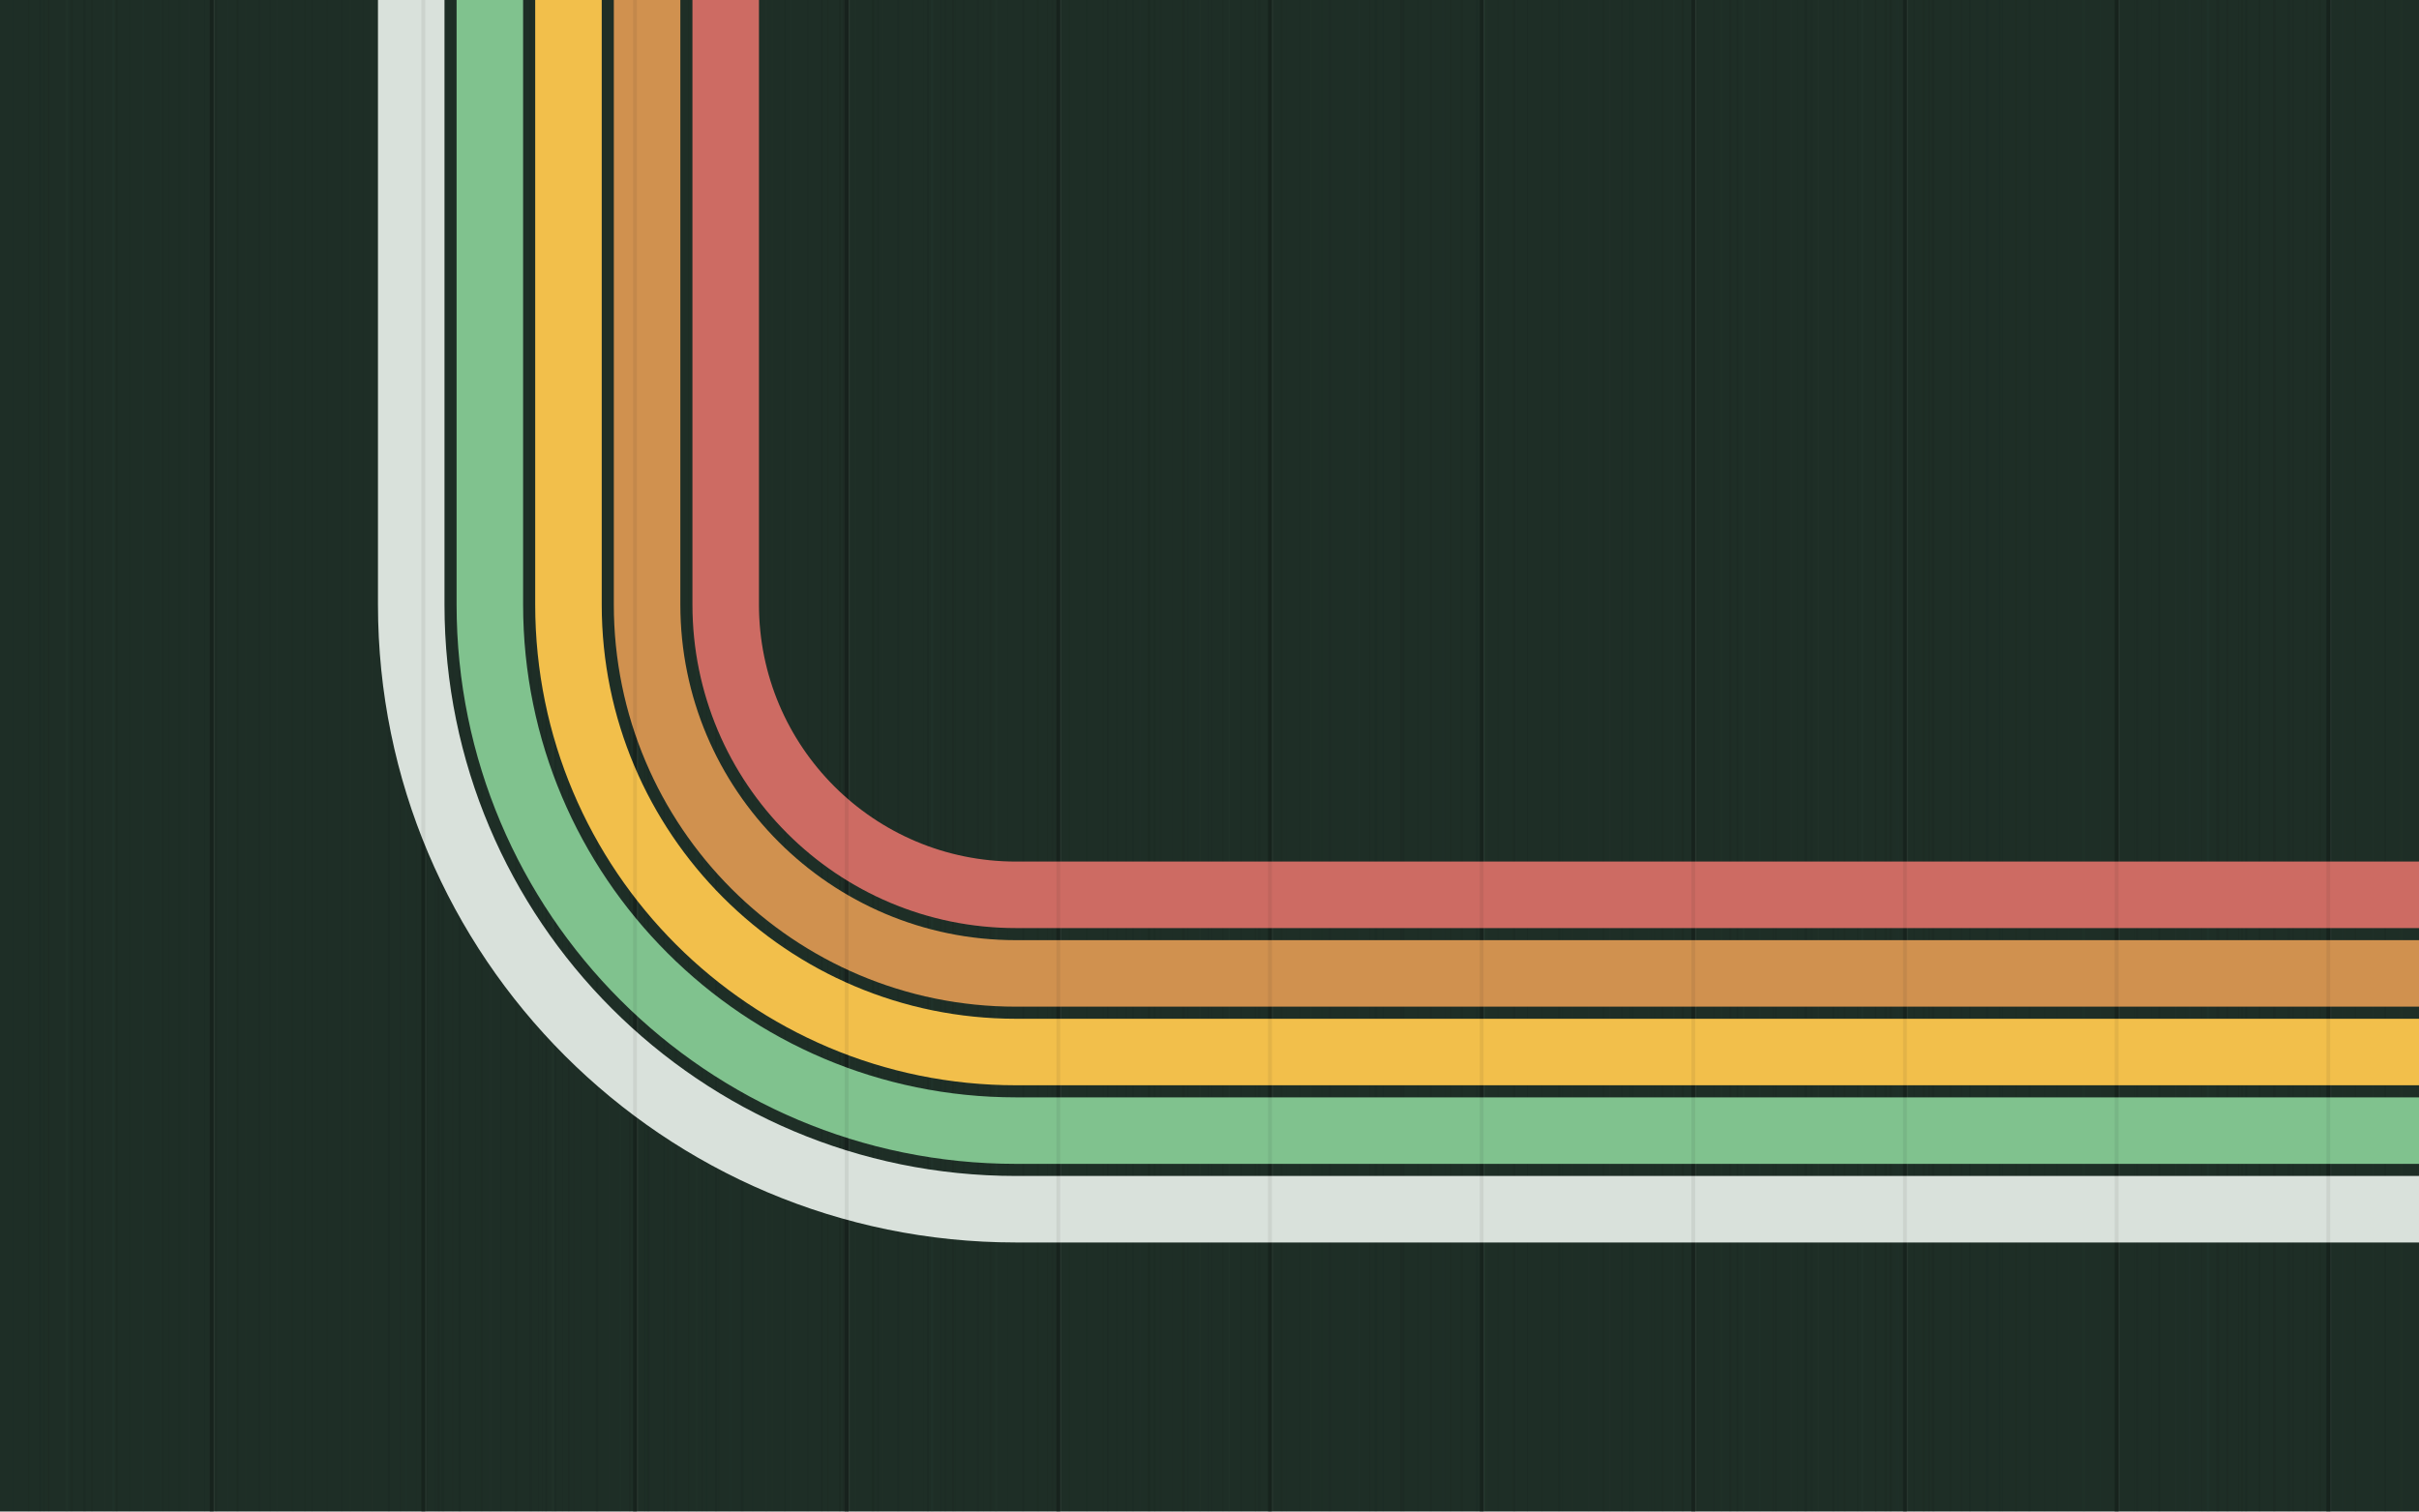
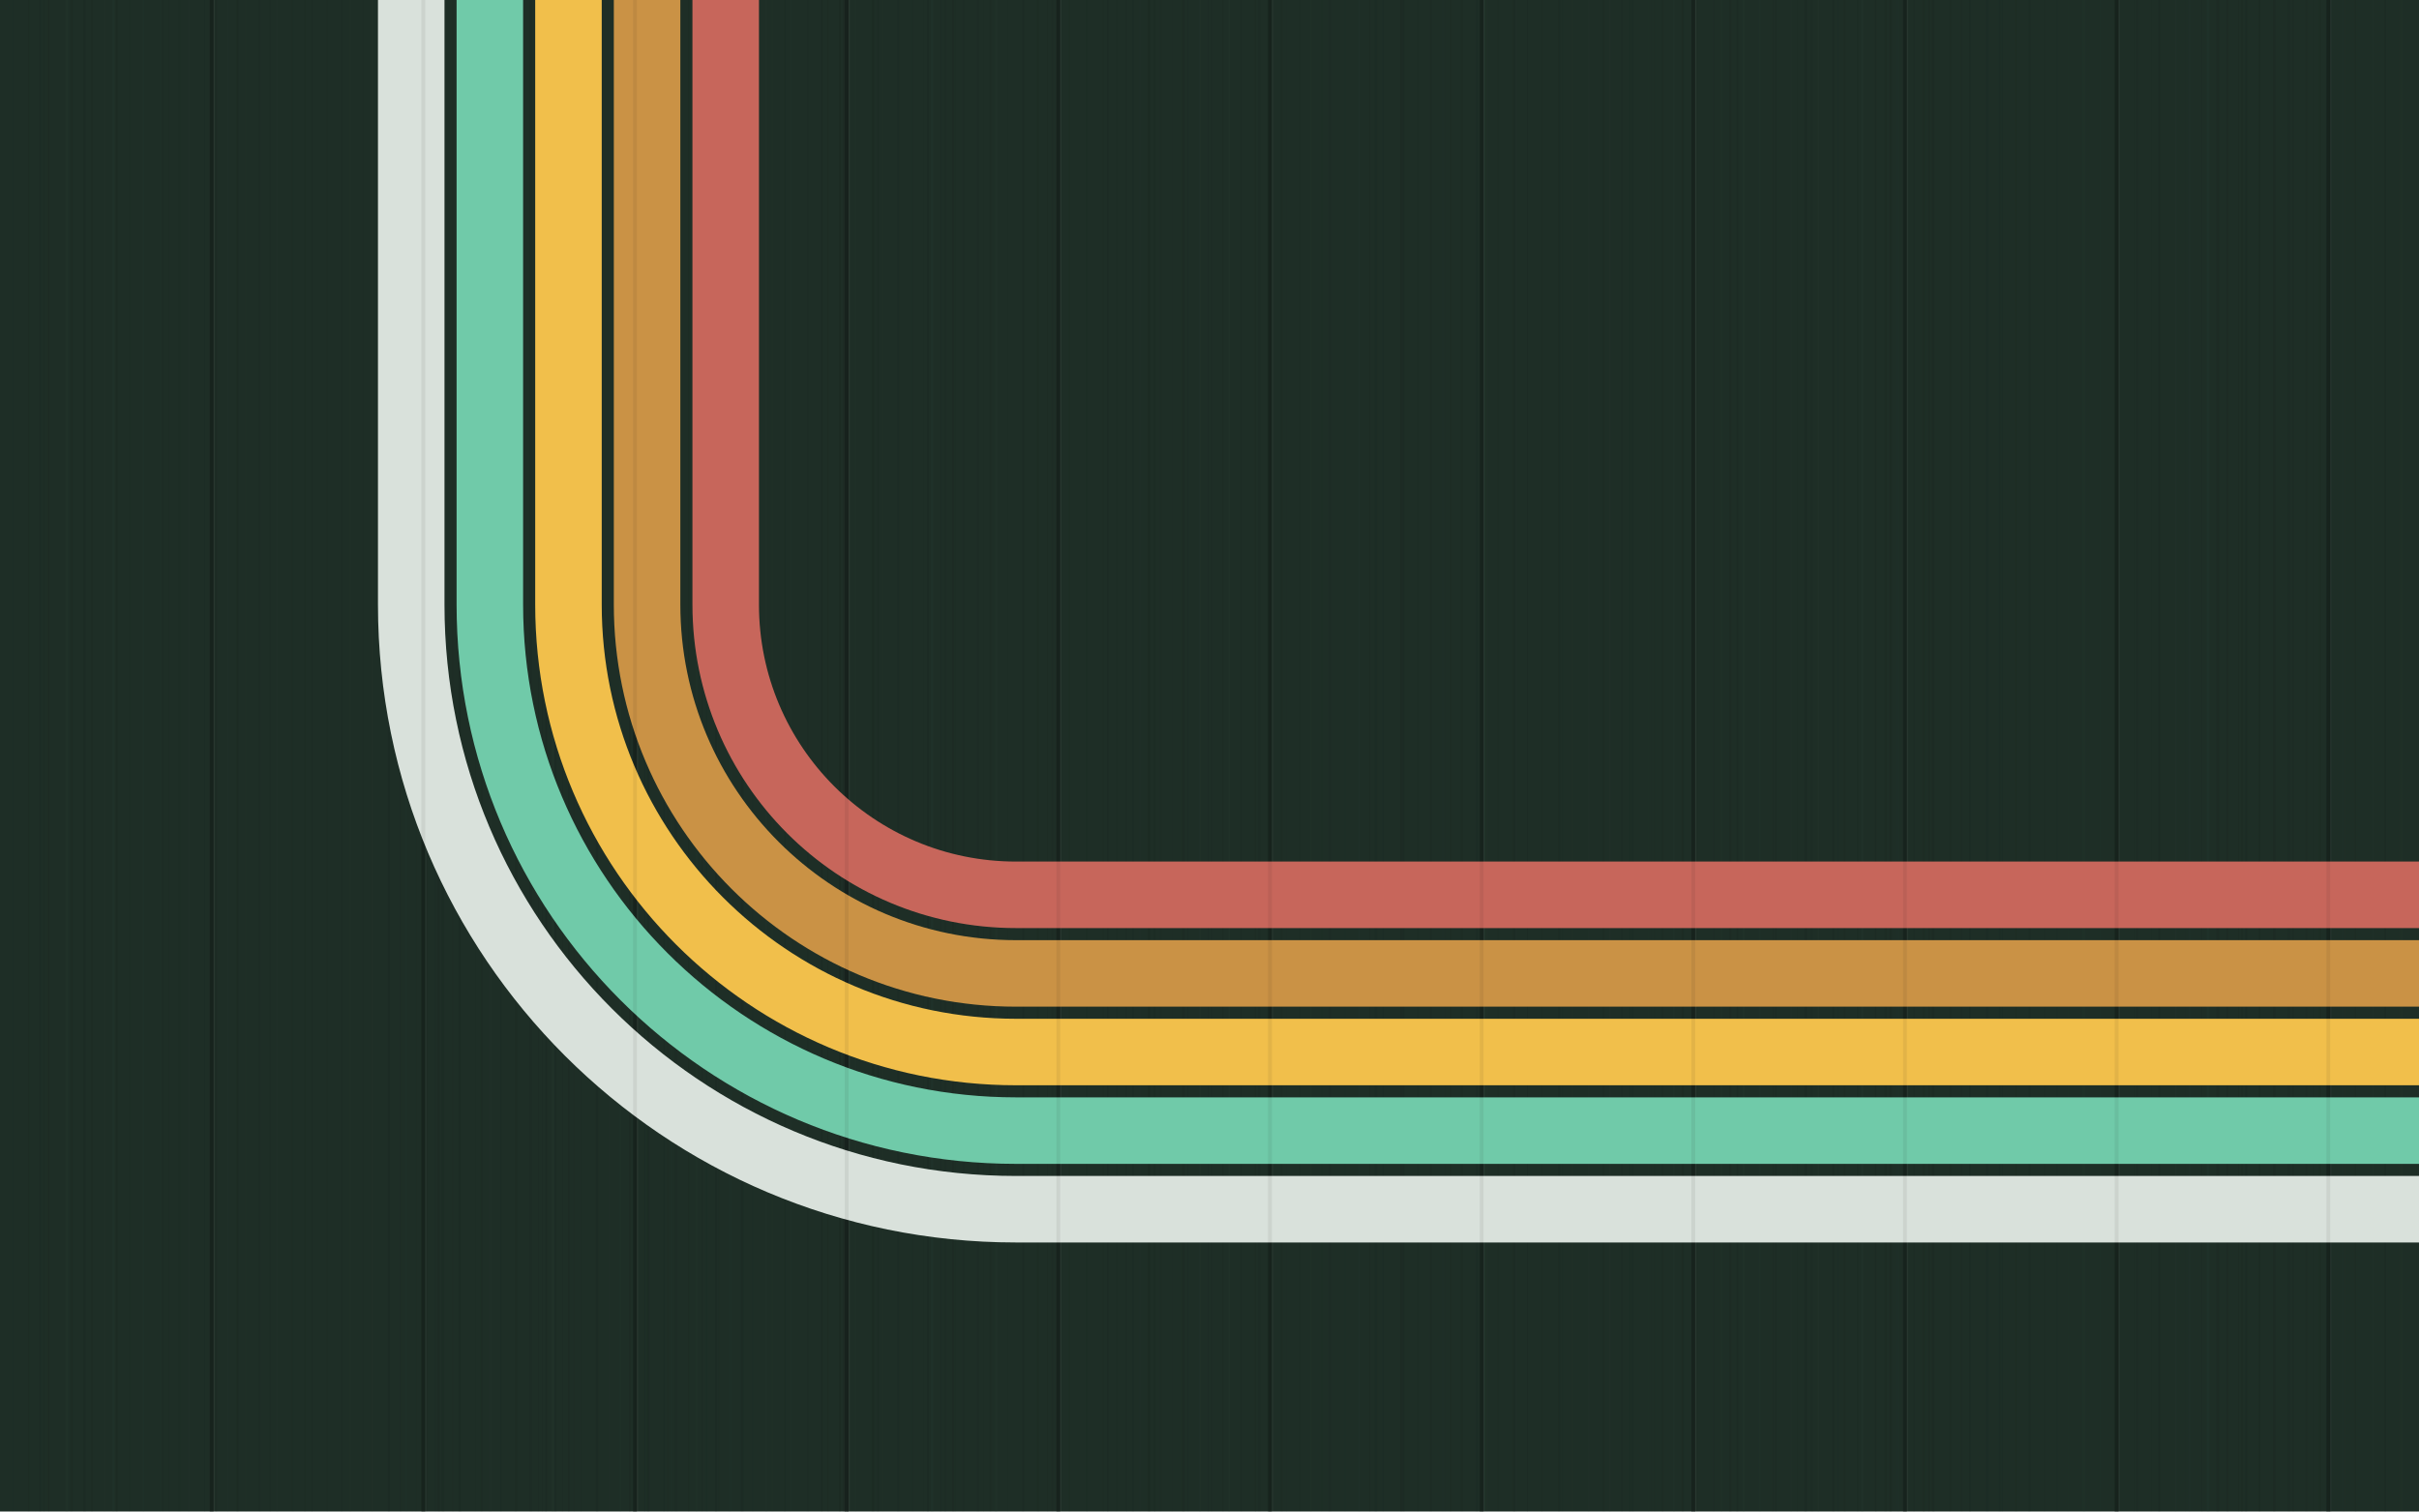
<svg xmlns="http://www.w3.org/2000/svg" viewBox="0 0 1920 1200" width="3840" height="2400">
  <rect x="0" y="0" width="1920" height="1200" fill="#1E2E26" />
  <rect x="9.6" y="0" width="0.9" height="1200" fill="#131A17" fill-opacity="0.052" />
  <rect x="22.2" y="0" width="1.1" height="1200" fill="#131A17" fill-opacity="0.083" />
  <rect x="27.8" y="0" width="0.4" height="1200" fill="#131A17" fill-opacity="0.061" />
  <rect x="31.2" y="0" width="1.3" height="1200" fill="#131A17" fill-opacity="0.098" />
  <rect x="34.6" y="0" width="0.5" height="1200" fill="#131A17" fill-opacity="0.138" />
  <rect x="38.3" y="0" width="0.8" height="1200" fill="#131A17" fill-opacity="0.112" />
  <rect x="51.9" y="0" width="2.2" height="1200" fill="#30463B" fill-opacity="0.115" />
  <rect x="55.8" y="0" width="2" height="1200" fill="#131A17" fill-opacity="0.076" />
  <rect x="66" y="0" width="2.2" height="1200" fill="#131A17" fill-opacity="0.101" />
  <rect x="72.2" y="0" width="1.5" height="1200" fill="#131A17" fill-opacity="0.073" />
  <rect x="82.5" y="0" width="0.8" height="1200" fill="#30463B" fill-opacity="0.086" />
  <rect x="89.2" y="0" width="1.9" height="1200" fill="#30463B" fill-opacity="0.119" />
  <rect x="91.9" y="0" width="1.5" height="1200" fill="#131A17" fill-opacity="0.129" />
  <rect x="102.4" y="0" width="0.8" height="1200" fill="#131A17" fill-opacity="0.082" />
  <rect x="113.3" y="0" width="1" height="1200" fill="#30463B" fill-opacity="0.102" />
  <rect x="126.9" y="0" width="0.8" height="1200" fill="#30463B" fill-opacity="0.074" />
  <rect x="128.9" y="0" width="0.5" height="1200" fill="#131A17" fill-opacity="0.121" />
  <rect x="134.1" y="0" width="0.5" height="1200" fill="#131A17" fill-opacity="0.132" />
  <rect x="141.2" y="0" width="2.1" height="1200" fill="#131A17" fill-opacity="0.041" />
  <rect x="149.1" y="0" width="1.5" height="1200" fill="#30463B" fill-opacity="0.07" />
  <rect x="162.1" y="0" width="0.5" height="1200" fill="#131A17" fill-opacity="0.135" />
  <rect x="171.1" y="0" width="1.2" height="1200" fill="#131A17" fill-opacity="0.111" />
  <rect x="180.6" y="0" width="0.5" height="1200" fill="#30463B" fill-opacity="0.119" />
  <rect x="187.7" y="0" width="1.6" height="1200" fill="#131A17" fill-opacity="0.124" />
  <rect x="194.9" y="0" width="0.5" height="1200" fill="#30463B" fill-opacity="0.063" />
  <rect x="205.5" y="0" width="1.2" height="1200" fill="#131A17" fill-opacity="0.061" />
  <rect x="214" y="0" width="1" height="1200" fill="#131A17" fill-opacity="0.067" />
  <rect x="219.5" y="0" width="1" height="1200" fill="#30463B" fill-opacity="0.071" />
  <rect x="231.7" y="0" width="1.5" height="1200" fill="#131A17" fill-opacity="0.05" />
  <rect x="241.4" y="0" width="1.3" height="1200" fill="#131A17" fill-opacity="0.078" />
  <rect x="247.3" y="0" width="0.7" height="1200" fill="#131A17" fill-opacity="0.135" />
  <rect x="259.5" y="0" width="0.5" height="1200" fill="#131A17" fill-opacity="0.134" />
  <rect x="270.7" y="0" width="1.2" height="1200" fill="#131A17" fill-opacity="0.092" />
  <rect x="277.6" y="0" width="1" height="1200" fill="#30463B" fill-opacity="0.083" />
  <rect x="287.5" y="0" width="0.8" height="1200" fill="#131A17" fill-opacity="0.063" />
  <rect x="295" y="0" width="0.8" height="1200" fill="#30463B" fill-opacity="0.089" />
  <rect x="307.9" y="0" width="1.4" height="1200" fill="#131A17" fill-opacity="0.139" />
  <rect x="317.2" y="0" width="1.4" height="1200" fill="#131A17" fill-opacity="0.058" />
  <rect x="321.9" y="0" width="1.3" height="1200" fill="#30463B" fill-opacity="0.061" />
  <rect x="327.1" y="0" width="0.5" height="1200" fill="#131A17" fill-opacity="0.055" />
  <rect x="329.7" y="0" width="0.8" height="1200" fill="#131A17" fill-opacity="0.05" />
  <rect x="338.3" y="0" width="0.9" height="1200" fill="#131A17" fill-opacity="0.108" />
  <rect x="345" y="0" width="1.6" height="1200" fill="#131A17" fill-opacity="0.044" />
  <rect x="347.5" y="0" width="1.8" height="1200" fill="#131A17" fill-opacity="0.111" />
  <rect x="350.6" y="0" width="2" height="1200" fill="#131A17" fill-opacity="0.119" />
  <rect x="359.1" y="0" width="0.6" height="1200" fill="#131A17" fill-opacity="0.117" />
  <rect x="363.9" y="0" width="2.1" height="1200" fill="#131A17" fill-opacity="0.135" />
  <rect x="377" y="0" width="0.7" height="1200" fill="#131A17" fill-opacity="0.043" />
  <rect x="381.5" y="0" width="1.5" height="1200" fill="#131A17" fill-opacity="0.081" />
  <rect x="388.2" y="0" width="2" height="1200" fill="#30463B" fill-opacity="0.071" />
  <rect x="397.1" y="0" width="0.9" height="1200" fill="#131A17" fill-opacity="0.097" />
  <rect x="408.5" y="0" width="1.8" height="1200" fill="#131A17" fill-opacity="0.08" />
  <rect x="420.2" y="0" width="2.1" height="1200" fill="#131A17" fill-opacity="0.063" />
  <rect x="426.9" y="0" width="0.8" height="1200" fill="#131A17" fill-opacity="0.063" />
  <rect x="430.1" y="0" width="0.6" height="1200" fill="#131A17" fill-opacity="0.104" />
  <rect x="432.8" y="0" width="1.2" height="1200" fill="#131A17" fill-opacity="0.139" />
  <rect x="437.8" y="0" width="2.1" height="1200" fill="#30463B" fill-opacity="0.114" />
  <rect x="440.1" y="0" width="1.7" height="1200" fill="#131A17" fill-opacity="0.102" />
  <rect x="446.1" y="0" width="0.8" height="1200" fill="#131A17" fill-opacity="0.068" />
  <rect x="450.8" y="0" width="1.2" height="1200" fill="#131A17" fill-opacity="0.11" />
  <rect x="455.3" y="0" width="0.6" height="1200" fill="#131A17" fill-opacity="0.081" />
  <rect x="460.8" y="0" width="0.6" height="1200" fill="#131A17" fill-opacity="0.113" />
  <rect x="473" y="0" width="1.9" height="1200" fill="#131A17" fill-opacity="0.135" />
  <rect x="482.5" y="0" width="1.2" height="1200" fill="#30463B" fill-opacity="0.048" />
  <rect x="491.7" y="0" width="1.3" height="1200" fill="#30463B" fill-opacity="0.077" />
  <rect x="499.2" y="0" width="1.3" height="1200" fill="#131A17" fill-opacity="0.11" />
  <rect x="511.1" y="0" width="1.1" height="1200" fill="#131A17" fill-opacity="0.098" />
  <rect x="513.4" y="0" width="2" height="1200" fill="#131A17" fill-opacity="0.132" />
  <rect x="526.4" y="0" width="1.3" height="1200" fill="#131A17" fill-opacity="0.088" />
  <rect x="529.4" y="0" width="1" height="1200" fill="#131A17" fill-opacity="0.069" />
  <rect x="532.7" y="0" width="0.8" height="1200" fill="#30463B" fill-opacity="0.081" />
  <rect x="535.8" y="0" width="1.9" height="1200" fill="#131A17" fill-opacity="0.061" />
  <rect x="546.2" y="0" width="0.8" height="1200" fill="#131A17" fill-opacity="0.118" />
  <rect x="552.4" y="0" width="0.9" height="1200" fill="#30463B" fill-opacity="0.134" />
  <rect x="556.8" y="0" width="0.9" height="1200" fill="#131A17" fill-opacity="0.06" />
  <rect x="560.2" y="0" width="1.7" height="1200" fill="#131A17" fill-opacity="0.051" />
  <rect x="567.5" y="0" width="1.8" height="1200" fill="#131A17" fill-opacity="0.131" />
  <rect x="570.3" y="0" width="0.6" height="1200" fill="#131A17" fill-opacity="0.118" />
  <rect x="578.2" y="0" width="2.1" height="1200" fill="#30463B" fill-opacity="0.054" />
  <rect x="588" y="0" width="2.2" height="1200" fill="#131A17" fill-opacity="0.102" />
  <rect x="596.8" y="0" width="1.2" height="1200" fill="#131A17" fill-opacity="0.045" />
  <rect x="607.5" y="0" width="1.7" height="1200" fill="#30463B" fill-opacity="0.082" />
  <rect x="612.4" y="0" width="1.8" height="1200" fill="#30463B" fill-opacity="0.047" />
  <rect x="622.4" y="0" width="1" height="1200" fill="#131A17" fill-opacity="0.122" />
  <rect x="627.3" y="0" width="0.5" height="1200" fill="#30463B" fill-opacity="0.071" />
  <rect x="640.1" y="0" width="1.9" height="1200" fill="#131A17" fill-opacity="0.056" />
  <rect x="651.7" y="0" width="1.2" height="1200" fill="#131A17" fill-opacity="0.129" />
  <rect x="656.7" y="0" width="1.2" height="1200" fill="#131A17" fill-opacity="0.076" />
  <rect x="665.8" y="0" width="1.6" height="1200" fill="#131A17" fill-opacity="0.122" />
  <rect x="669" y="0" width="2.2" height="1200" fill="#131A17" fill-opacity="0.108" />
  <rect x="672" y="0" width="1.5" height="1200" fill="#131A17" fill-opacity="0.135" />
  <rect x="678.6" y="0" width="1.1" height="1200" fill="#30463B" fill-opacity="0.064" />
  <rect x="691.8" y="0" width="2.1" height="1200" fill="#131A17" fill-opacity="0.127" />
  <rect x="696" y="0" width="1.7" height="1200" fill="#131A17" fill-opacity="0.121" />
  <rect x="700.2" y="0" width="0.7" height="1200" fill="#30463B" fill-opacity="0.067" />
  <rect x="712" y="0" width="1.9" height="1200" fill="#131A17" fill-opacity="0.088" />
  <rect x="723.7" y="0" width="1.5" height="1200" fill="#131A17" fill-opacity="0.05" />
  <rect x="732.6" y="0" width="0.5" height="1200" fill="#131A17" fill-opacity="0.091" />
  <rect x="735.7" y="0" width="1.6" height="1200" fill="#131A17" fill-opacity="0.139" />
  <rect x="738.8" y="0" width="2" height="1200" fill="#30463B" fill-opacity="0.121" />
  <rect x="746" y="0" width="1.1" height="1200" fill="#131A17" fill-opacity="0.072" />
  <rect x="749.7" y="0" width="1.1" height="1200" fill="#131A17" fill-opacity="0.104" />
  <rect x="755.7" y="0" width="1.6" height="1200" fill="#131A17" fill-opacity="0.105" />
  <rect x="757.7" y="0" width="0.9" height="1200" fill="#131A17" fill-opacity="0.077" />
  <rect x="763.6" y="0" width="1.6" height="1200" fill="#131A17" fill-opacity="0.055" />
  <rect x="775.2" y="0" width="2" height="1200" fill="#131A17" fill-opacity="0.063" />
  <rect x="780.4" y="0" width="0.6" height="1200" fill="#131A17" fill-opacity="0.083" />
  <rect x="785.4" y="0" width="1.2" height="1200" fill="#131A17" fill-opacity="0.069" />
  <rect x="789.7" y="0" width="1.8" height="1200" fill="#30463B" fill-opacity="0.125" />
  <rect x="799.6" y="0" width="0.6" height="1200" fill="#131A17" fill-opacity="0.097" />
  <rect x="811.3" y="0" width="1.4" height="1200" fill="#131A17" fill-opacity="0.101" />
  <rect x="823.1" y="0" width="1.6" height="1200" fill="#131A17" fill-opacity="0.079" />
  <rect x="831" y="0" width="0.8" height="1200" fill="#131A17" fill-opacity="0.076" />
  <rect x="834.6" y="0" width="1.2" height="1200" fill="#131A17" fill-opacity="0.057" />
  <rect x="848.5" y="0" width="0.6" height="1200" fill="#131A17" fill-opacity="0.118" />
  <rect x="862.3" y="0" width="0.9" height="1200" fill="#131A17" fill-opacity="0.124" />
  <rect x="875.3" y="0" width="1" height="1200" fill="#131A17" fill-opacity="0.054" />
  <rect x="878.6" y="0" width="1.2" height="1200" fill="#131A17" fill-opacity="0.139" />
  <rect x="885.9" y="0" width="0.7" height="1200" fill="#131A17" fill-opacity="0.057" />
  <rect x="893.8" y="0" width="0.8" height="1200" fill="#131A17" fill-opacity="0.099" />
  <rect x="898.5" y="0" width="1.6" height="1200" fill="#131A17" fill-opacity="0.089" />
  <rect x="904.2" y="0" width="1.1" height="1200" fill="#30463B" fill-opacity="0.052" />
  <rect x="911" y="0" width="2.1" height="1200" fill="#131A17" fill-opacity="0.127" />
  <rect x="916.1" y="0" width="0.9" height="1200" fill="#131A17" fill-opacity="0.121" />
  <rect x="920.6" y="0" width="1.3" height="1200" fill="#131A17" fill-opacity="0.044" />
  <rect x="930.1" y="0" width="0.5" height="1200" fill="#131A17" fill-opacity="0.065" />
  <rect x="938.2" y="0" width="2" height="1200" fill="#131A17" fill-opacity="0.112" />
  <rect x="942.6" y="0" width="0.8" height="1200" fill="#131A17" fill-opacity="0.088" />
  <rect x="951.8" y="0" width="1.1" height="1200" fill="#30463B" fill-opacity="0.127" />
  <rect x="958.5" y="0" width="1.2" height="1200" fill="#131A17" fill-opacity="0.063" />
  <rect x="961.4" y="0" width="0.7" height="1200" fill="#131A17" fill-opacity="0.076" />
  <rect x="970.2" y="0" width="0.9" height="1200" fill="#131A17" fill-opacity="0.101" />
  <rect x="975" y="0" width="1.1" height="1200" fill="#30463B" fill-opacity="0.133" />
  <rect x="984.9" y="0" width="0.8" height="1200" fill="#131A17" fill-opacity="0.1" />
  <rect x="996" y="0" width="0.8" height="1200" fill="#131A17" fill-opacity="0.119" />
  <rect x="998.4" y="0" width="1.9" height="1200" fill="#131A17" fill-opacity="0.058" />
  <rect x="1007.2" y="0" width="1.1" height="1200" fill="#30463B" fill-opacity="0.097" />
  <rect x="1016.5" y="0" width="1.6" height="1200" fill="#131A17" fill-opacity="0.07" />
  <rect x="1020.7" y="0" width="0.5" height="1200" fill="#131A17" fill-opacity="0.063" />
  <rect x="1031.9" y="0" width="0.4" height="1200" fill="#131A17" fill-opacity="0.066" />
  <rect x="1040.2" y="0" width="0.7" height="1200" fill="#30463B" fill-opacity="0.125" />
  <rect x="1048.8" y="0" width="0.6" height="1200" fill="#131A17" fill-opacity="0.08" />
  <rect x="1054.5" y="0" width="2.2" height="1200" fill="#131A17" fill-opacity="0.065" />
  <rect x="1067.1" y="0" width="0.9" height="1200" fill="#131A17" fill-opacity="0.052" />
  <rect x="1078.3" y="0" width="1.4" height="1200" fill="#30463B" fill-opacity="0.069" />
  <rect x="1087" y="0" width="0.7" height="1200" fill="#131A17" fill-opacity="0.125" />
  <rect x="1090.9" y="0" width="2.1" height="1200" fill="#131A17" fill-opacity="0.092" />
  <rect x="1097.7" y="0" width="0.5" height="1200" fill="#131A17" fill-opacity="0.138" />
  <rect x="1111.3" y="0" width="1.9" height="1200" fill="#131A17" fill-opacity="0.112" />
  <rect x="1113.5" y="0" width="1.2" height="1200" fill="#131A17" fill-opacity="0.104" />
  <rect x="1125.3" y="0" width="0.6" height="1200" fill="#131A17" fill-opacity="0.113" />
  <rect x="1134.7" y="0" width="1.8" height="1200" fill="#131A17" fill-opacity="0.073" />
  <rect x="1144" y="0" width="1.8" height="1200" fill="#30463B" fill-opacity="0.041" />
  <rect x="1146.9" y="0" width="0.4" height="1200" fill="#131A17" fill-opacity="0.08" />
  <rect x="1150.8" y="0" width="1.2" height="1200" fill="#131A17" fill-opacity="0.083" />
  <rect x="1159.4" y="0" width="1.9" height="1200" fill="#131A17" fill-opacity="0.071" />
  <rect x="1171.4" y="0" width="1.9" height="1200" fill="#131A17" fill-opacity="0.089" />
  <rect x="1176.8" y="0" width="2" height="1200" fill="#30463B" fill-opacity="0.06" />
  <rect x="1179.7" y="0" width="1.3" height="1200" fill="#30463B" fill-opacity="0.049" />
  <rect x="1188.6" y="0" width="0.6" height="1200" fill="#131A17" fill-opacity="0.051" />
  <rect x="1200.9" y="0" width="1.7" height="1200" fill="#131A17" fill-opacity="0.138" />
  <rect x="1203" y="0" width="0.9" height="1200" fill="#30463B" fill-opacity="0.067" />
  <rect x="1211.9" y="0" width="0.8" height="1200" fill="#131A17" fill-opacity="0.13" />
  <rect x="1223.5" y="0" width="0.9" height="1200" fill="#131A17" fill-opacity="0.121" />
  <rect x="1236.7" y="0" width="1.5" height="1200" fill="#131A17" fill-opacity="0.093" />
  <rect x="1239.4" y="0" width="1.5" height="1200" fill="#131A17" fill-opacity="0.044" />
  <rect x="1247.8" y="0" width="0.8" height="1200" fill="#30463B" fill-opacity="0.057" />
  <rect x="1260.3" y="0" width="0.9" height="1200" fill="#30463B" fill-opacity="0.065" />
  <rect x="1272" y="0" width="1.8" height="1200" fill="#131A17" fill-opacity="0.07" />
  <rect x="1277" y="0" width="1.3" height="1200" fill="#30463B" fill-opacity="0.084" />
  <rect x="1287" y="0" width="0.9" height="1200" fill="#131A17" fill-opacity="0.111" />
  <rect x="1293.1" y="0" width="1.4" height="1200" fill="#131A17" fill-opacity="0.091" />
  <rect x="1295.2" y="0" width="1.6" height="1200" fill="#131A17" fill-opacity="0.09" />
  <rect x="1308.1" y="0" width="0.6" height="1200" fill="#30463B" fill-opacity="0.059" />
  <rect x="1310.8" y="0" width="0.6" height="1200" fill="#131A17" fill-opacity="0.061" />
  <rect x="1313" y="0" width="0.7" height="1200" fill="#131A17" fill-opacity="0.049" />
  <rect x="1319" y="0" width="1.3" height="1200" fill="#131A17" fill-opacity="0.117" />
  <rect x="1327.9" y="0" width="1.4" height="1200" fill="#30463B" fill-opacity="0.096" />
  <rect x="1334.9" y="0" width="1.6" height="1200" fill="#131A17" fill-opacity="0.127" />
  <rect x="1345.9" y="0" width="2.1" height="1200" fill="#131A17" fill-opacity="0.04" />
  <rect x="1359.6" y="0" width="1.3" height="1200" fill="#131A17" fill-opacity="0.056" />
  <rect x="1365.9" y="0" width="1" height="1200" fill="#30463B" fill-opacity="0.101" />
  <rect x="1372.5" y="0" width="1.8" height="1200" fill="#131A17" fill-opacity="0.106" />
  <rect x="1378.2" y="0" width="1.5" height="1200" fill="#131A17" fill-opacity="0.098" />
  <rect x="1383.4" y="0" width="1.2" height="1200" fill="#30463B" fill-opacity="0.13" />
  <rect x="1396.1" y="0" width="1.5" height="1200" fill="#30463B" fill-opacity="0.072" />
  <rect x="1406.4" y="0" width="1.5" height="1200" fill="#131A17" fill-opacity="0.065" />
  <rect x="1409" y="0" width="1.2" height="1200" fill="#131A17" fill-opacity="0.069" />
  <rect x="1421.1" y="0" width="1.2" height="1200" fill="#30463B" fill-opacity="0.064" />
  <rect x="1426.2" y="0" width="0.6" height="1200" fill="#131A17" fill-opacity="0.084" />
  <rect x="1432.1" y="0" width="2.1" height="1200" fill="#131A17" fill-opacity="0.137" />
  <rect x="1437.4" y="0" width="1.7" height="1200" fill="#131A17" fill-opacity="0.065" />
  <rect x="1442.8" y="0" width="0.9" height="1200" fill="#30463B" fill-opacity="0.129" />
  <rect x="1454.3" y="0" width="1.7" height="1200" fill="#131A17" fill-opacity="0.099" />
  <rect x="1458.9" y="0" width="0.6" height="1200" fill="#131A17" fill-opacity="0.101" />
  <rect x="1463.4" y="0" width="1.6" height="1200" fill="#131A17" fill-opacity="0.082" />
  <rect x="1474" y="0" width="0.9" height="1200" fill="#131A17" fill-opacity="0.119" />
  <rect x="1477.2" y="0" width="1.9" height="1200" fill="#30463B" fill-opacity="0.138" />
  <rect x="1488.3" y="0" width="1.1" height="1200" fill="#131A17" fill-opacity="0.13" />
  <rect x="1495.7" y="0" width="1.9" height="1200" fill="#131A17" fill-opacity="0.084" />
  <rect x="1499.7" y="0" width="1.8" height="1200" fill="#131A17" fill-opacity="0.127" />
  <rect x="1505.9" y="0" width="1.6" height="1200" fill="#30463B" fill-opacity="0.055" />
  <rect x="1518.5" y="0" width="1.4" height="1200" fill="#131A17" fill-opacity="0.063" />
  <rect x="1526" y="0" width="1.7" height="1200" fill="#131A17" fill-opacity="0.117" />
  <rect x="1530.6" y="0" width="0.9" height="1200" fill="#131A17" fill-opacity="0.101" />
  <rect x="1533.6" y="0" width="1.9" height="1200" fill="#131A17" fill-opacity="0.132" />
  <rect x="1547.3" y="0" width="1.2" height="1200" fill="#131A17" fill-opacity="0.074" />
  <rect x="1556.2" y="0" width="1.7" height="1200" fill="#131A17" fill-opacity="0.061" />
  <rect x="1563.1" y="0" width="1.2" height="1200" fill="#131A17" fill-opacity="0.139" />
  <rect x="1576.2" y="0" width="2.1" height="1200" fill="#131A17" fill-opacity="0.087" />
  <rect x="1586.4" y="0" width="1.7" height="1200" fill="#131A17" fill-opacity="0.087" />
  <rect x="1588.8" y="0" width="0.9" height="1200" fill="#131A17" fill-opacity="0.094" />
  <rect x="1599.3" y="0" width="1.8" height="1200" fill="#131A17" fill-opacity="0.078" />
  <rect x="1609.9" y="0" width="1.8" height="1200" fill="#131A17" fill-opacity="0.094" />
  <rect x="1622.2" y="0" width="1" height="1200" fill="#131A17" fill-opacity="0.067" />
  <rect x="1632.6" y="0" width="0.5" height="1200" fill="#131A17" fill-opacity="0.087" />
  <rect x="1641.1" y="0" width="0.6" height="1200" fill="#30463B" fill-opacity="0.05" />
  <rect x="1653.1" y="0" width="2.2" height="1200" fill="#30463B" fill-opacity="0.1" />
  <rect x="1666.6" y="0" width="0.4" height="1200" fill="#30463B" fill-opacity="0.056" />
  <rect x="1680.5" y="0" width="1.3" height="1200" fill="#131A17" fill-opacity="0.056" />
  <rect x="1693.5" y="0" width="0.6" height="1200" fill="#131A17" fill-opacity="0.092" />
  <rect x="1695.6" y="0" width="1.7" height="1200" fill="#131A17" fill-opacity="0.065" />
  <rect x="1707.2" y="0" width="0.4" height="1200" fill="#131A17" fill-opacity="0.061" />
  <rect x="1713.1" y="0" width="1.5" height="1200" fill="#131A17" fill-opacity="0.139" />
  <rect x="1726.4" y="0" width="1.1" height="1200" fill="#30463B" fill-opacity="0.085" />
  <rect x="1734.5" y="0" width="0.4" height="1200" fill="#131A17" fill-opacity="0.082" />
  <rect x="1737.4" y="0" width="0.8" height="1200" fill="#30463B" fill-opacity="0.103" />
  <rect x="1747.3" y="0" width="0.9" height="1200" fill="#131A17" fill-opacity="0.105" />
  <rect x="1751.6" y="0" width="2.1" height="1200" fill="#30463B" fill-opacity="0.12" />
  <rect x="1759.1" y="0" width="2.1" height="1200" fill="#131A17" fill-opacity="0.111" />
  <rect x="1767.2" y="0" width="1.7" height="1200" fill="#131A17" fill-opacity="0.109" />
  <rect x="1776.7" y="0" width="0.5" height="1200" fill="#131A17" fill-opacity="0.129" />
  <rect x="1778.8" y="0" width="1.3" height="1200" fill="#131A17" fill-opacity="0.129" />
  <rect x="1782" y="0" width="1.6" height="1200" fill="#131A17" fill-opacity="0.131" />
  <rect x="1792.8" y="0" width="1.3" height="1200" fill="#131A17" fill-opacity="0.125" />
  <rect x="1804.1" y="0" width="1.9" height="1200" fill="#131A17" fill-opacity="0.106" />
  <rect x="1815.7" y="0" width="2.1" height="1200" fill="#131A17" fill-opacity="0.065" />
  <rect x="1819.5" y="0" width="1.3" height="1200" fill="#131A17" fill-opacity="0.067" />
  <rect x="1829.6" y="0" width="1.9" height="1200" fill="#131A17" fill-opacity="0.059" />
  <rect x="1835.5" y="0" width="0.8" height="1200" fill="#131A17" fill-opacity="0.044" />
  <rect x="1840.6" y="0" width="1.9" height="1200" fill="#131A17" fill-opacity="0.079" />
  <rect x="1849" y="0" width="1.6" height="1200" fill="#131A17" fill-opacity="0.136" />
  <rect x="1859.2" y="0" width="1.9" height="1200" fill="#30463B" fill-opacity="0.055" />
  <rect x="1869" y="0" width="1.3" height="1200" fill="#131A17" fill-opacity="0.115" />
  <rect x="1882.6" y="0" width="1.7" height="1200" fill="#30463B" fill-opacity="0.081" />
  <rect x="1892.6" y="0" width="1.3" height="1200" fill="#131A17" fill-opacity="0.104" />
  <rect x="1904.4" y="0" width="1.9" height="1200" fill="#30463B" fill-opacity="0.047" />
  <rect x="1906.5" y="0" width="0.4" height="1200" fill="#30463B" fill-opacity="0.13" />
  <rect x="1918" y="0" width="0.4" height="1200" fill="#131A17" fill-opacity="0.08" />
  <rect x="1922.8" y="0" width="2" height="1200" fill="#131A17" fill-opacity="0.115" />
  <rect x="166.5" y="0" width="3" height="1200" fill="#131A17" fill-opacity="0.5" />
  <rect x="169.5" y="0" width="1" height="1200" fill="#E9EEEC" fill-opacity="0.05" />
  <rect x="334.5" y="0" width="3" height="1200" fill="#131A17" fill-opacity="0.5" />
  <rect x="337.5" y="0" width="1" height="1200" fill="#E9EEEC" fill-opacity="0.05" />
  <rect x="502.5" y="0" width="3" height="1200" fill="#131A17" fill-opacity="0.5" />
  <rect x="505.5" y="0" width="1" height="1200" fill="#E9EEEC" fill-opacity="0.05" />
  <rect x="670.5" y="0" width="3" height="1200" fill="#131A17" fill-opacity="0.5" />
  <rect x="673.5" y="0" width="1" height="1200" fill="#E9EEEC" fill-opacity="0.05" />
  <rect x="838.5" y="0" width="3" height="1200" fill="#131A17" fill-opacity="0.5" />
  <rect x="841.5" y="0" width="1" height="1200" fill="#E9EEEC" fill-opacity="0.05" />
  <rect x="1006.5" y="0" width="3" height="1200" fill="#131A17" fill-opacity="0.5" />
  <rect x="1009.5" y="0" width="1" height="1200" fill="#E9EEEC" fill-opacity="0.05" />
  <rect x="1174.5" y="0" width="3" height="1200" fill="#131A17" fill-opacity="0.5" />
  <rect x="1177.5" y="0" width="1" height="1200" fill="#E9EEEC" fill-opacity="0.05" />
  <rect x="1342.5" y="0" width="3" height="1200" fill="#131A17" fill-opacity="0.5" />
  <rect x="1345.5" y="0" width="1" height="1200" fill="#E9EEEC" fill-opacity="0.05" />
  <rect x="1510.5" y="0" width="3" height="1200" fill="#131A17" fill-opacity="0.5" />
  <rect x="1513.5" y="0" width="1" height="1200" fill="#E9EEEC" fill-opacity="0.05" />
  <rect x="1678.5" y="0" width="3" height="1200" fill="#131A17" fill-opacity="0.5" />
  <rect x="1681.5" y="0" width="1" height="1200" fill="#E9EEEC" fill-opacity="0.05" />
  <rect x="1846.5" y="0" width="3" height="1200" fill="#131A17" fill-opacity="0.5" />
  <rect x="1849.5" y="0" width="1" height="1200" fill="#E9EEEC" fill-opacity="0.05" />
-   <path d="M 576 -10 V 480 A 230.4 230.4 0 0 0 806.4 710.4 H 1930" fill="none" stroke="#CD6B63" stroke-width="52.8" />
-   <path d="M 513.6 -10 V 480 A 292.8 292.8 0 0 0 806.4 772.8 H 1930" fill="none" stroke="#D0914F" stroke-width="52.8" />
-   <path d="M 451.2 -10 V 480 A 355.2 355.2 0 0 0 806.4 835.2 H 1930" fill="none" stroke="#F2BF4B" stroke-width="52.8" />
-   <path d="M 388.8 -10 V 480 A 417.6 417.6 0 0 0 806.4 897.6 H 1930" fill="none" stroke="#80C28E" stroke-width="52.8" />
+   <path d="M 576 -10 V 480 A 230.4 230.4 0 0 0 806.4 710.4 H 1930" fill="none" stroke="#C7665B" stroke-width="52.8" />
+   <path d="M 513.6 -10 V 480 A 292.8 292.8 0 0 0 806.4 772.8 H 1930" fill="none" stroke="#CA9245" stroke-width="52.8" />
+   <path d="M 451.2 -10 V 480 A 355.2 355.2 0 0 0 806.4 835.2 H 1930" fill="none" stroke="#F1BF4B" stroke-width="52.8" />
+   <path d="M 388.8 -10 V 480 A 417.6 417.6 0 0 0 806.4 897.6 H 1930" fill="none" stroke="#70CAA9" stroke-width="52.8" />
  <path d="M 326.4 -10 V 480 A 480 480 0 0 0 806.4 960 H 1930" fill="none" stroke="#D9E1DB" stroke-width="52.8" />
  <rect x="166.5" y="0" width="3" height="1200" fill="#131A17" fill-opacity="0.07" />
  <rect x="334.5" y="0" width="3" height="1200" fill="#131A17" fill-opacity="0.07" />
  <rect x="502.5" y="0" width="3" height="1200" fill="#131A17" fill-opacity="0.07" />
  <rect x="670.5" y="0" width="3" height="1200" fill="#131A17" fill-opacity="0.07" />
  <rect x="838.5" y="0" width="3" height="1200" fill="#131A17" fill-opacity="0.07" />
  <rect x="1006.5" y="0" width="3" height="1200" fill="#131A17" fill-opacity="0.07" />
  <rect x="1174.5" y="0" width="3" height="1200" fill="#131A17" fill-opacity="0.07" />
  <rect x="1342.5" y="0" width="3" height="1200" fill="#131A17" fill-opacity="0.07" />
  <rect x="1510.5" y="0" width="3" height="1200" fill="#131A17" fill-opacity="0.07" />
  <rect x="1678.5" y="0" width="3" height="1200" fill="#131A17" fill-opacity="0.07" />
  <rect x="1846.5" y="0" width="3" height="1200" fill="#131A17" fill-opacity="0.07" />
</svg>
